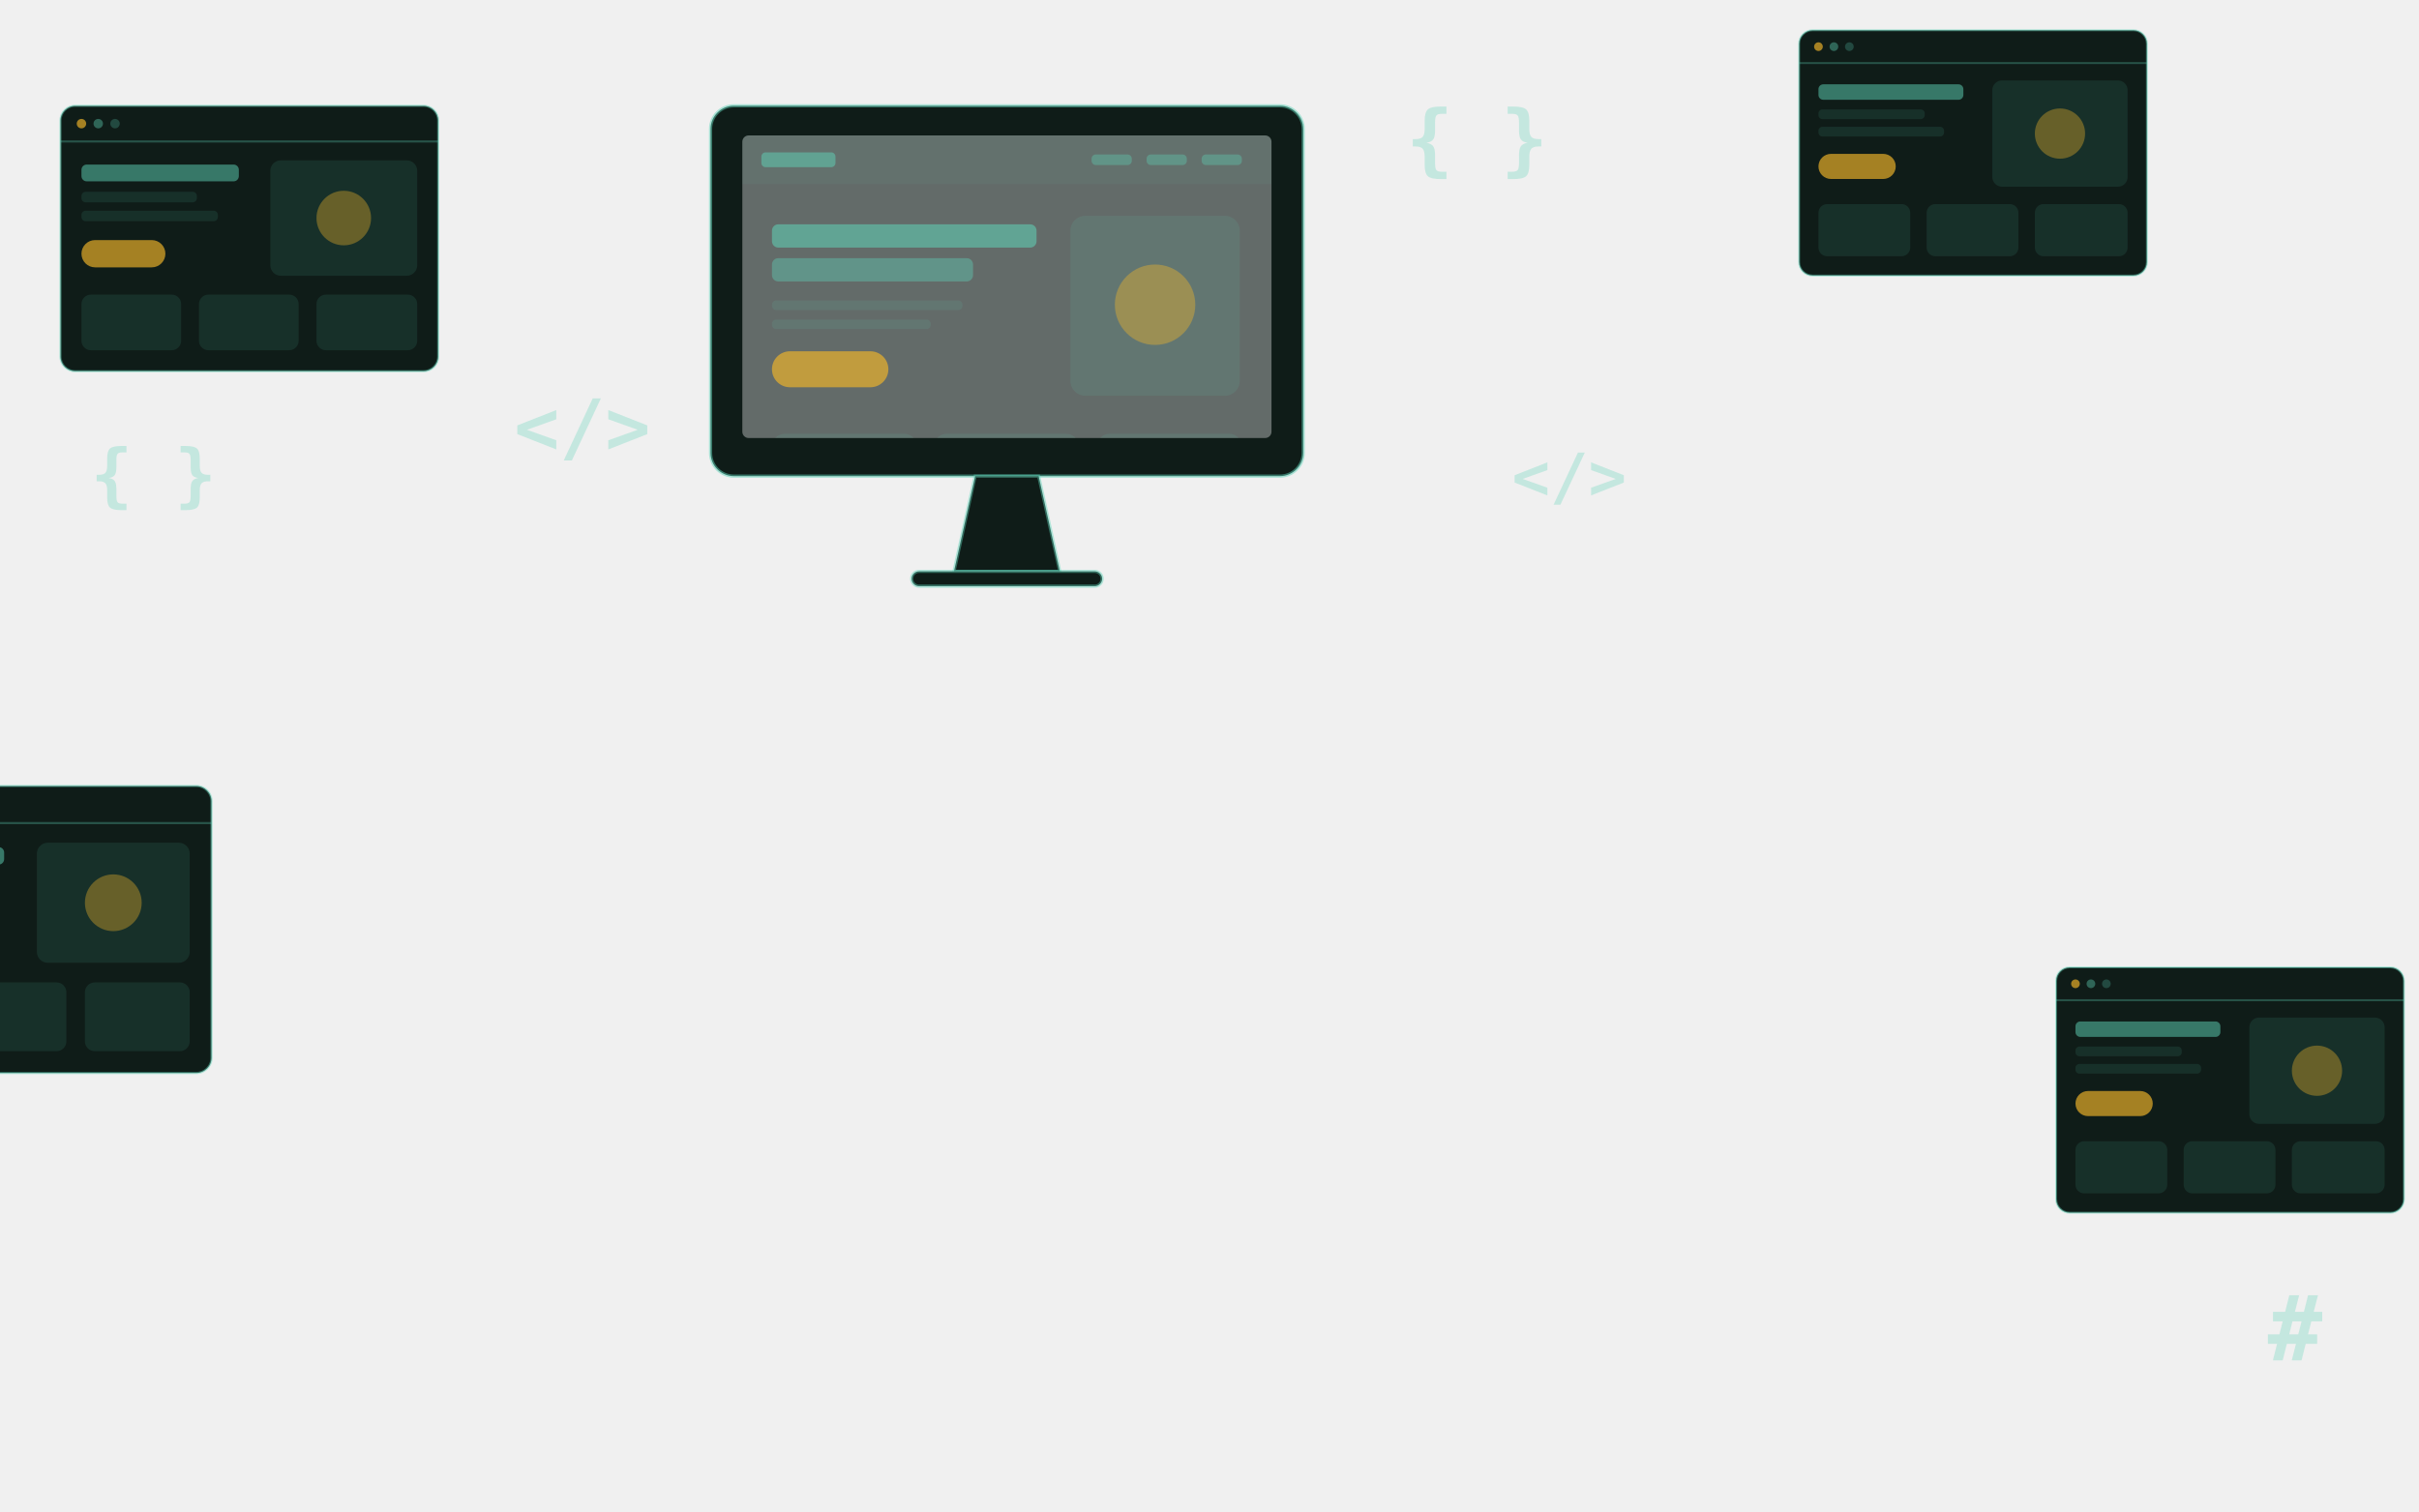
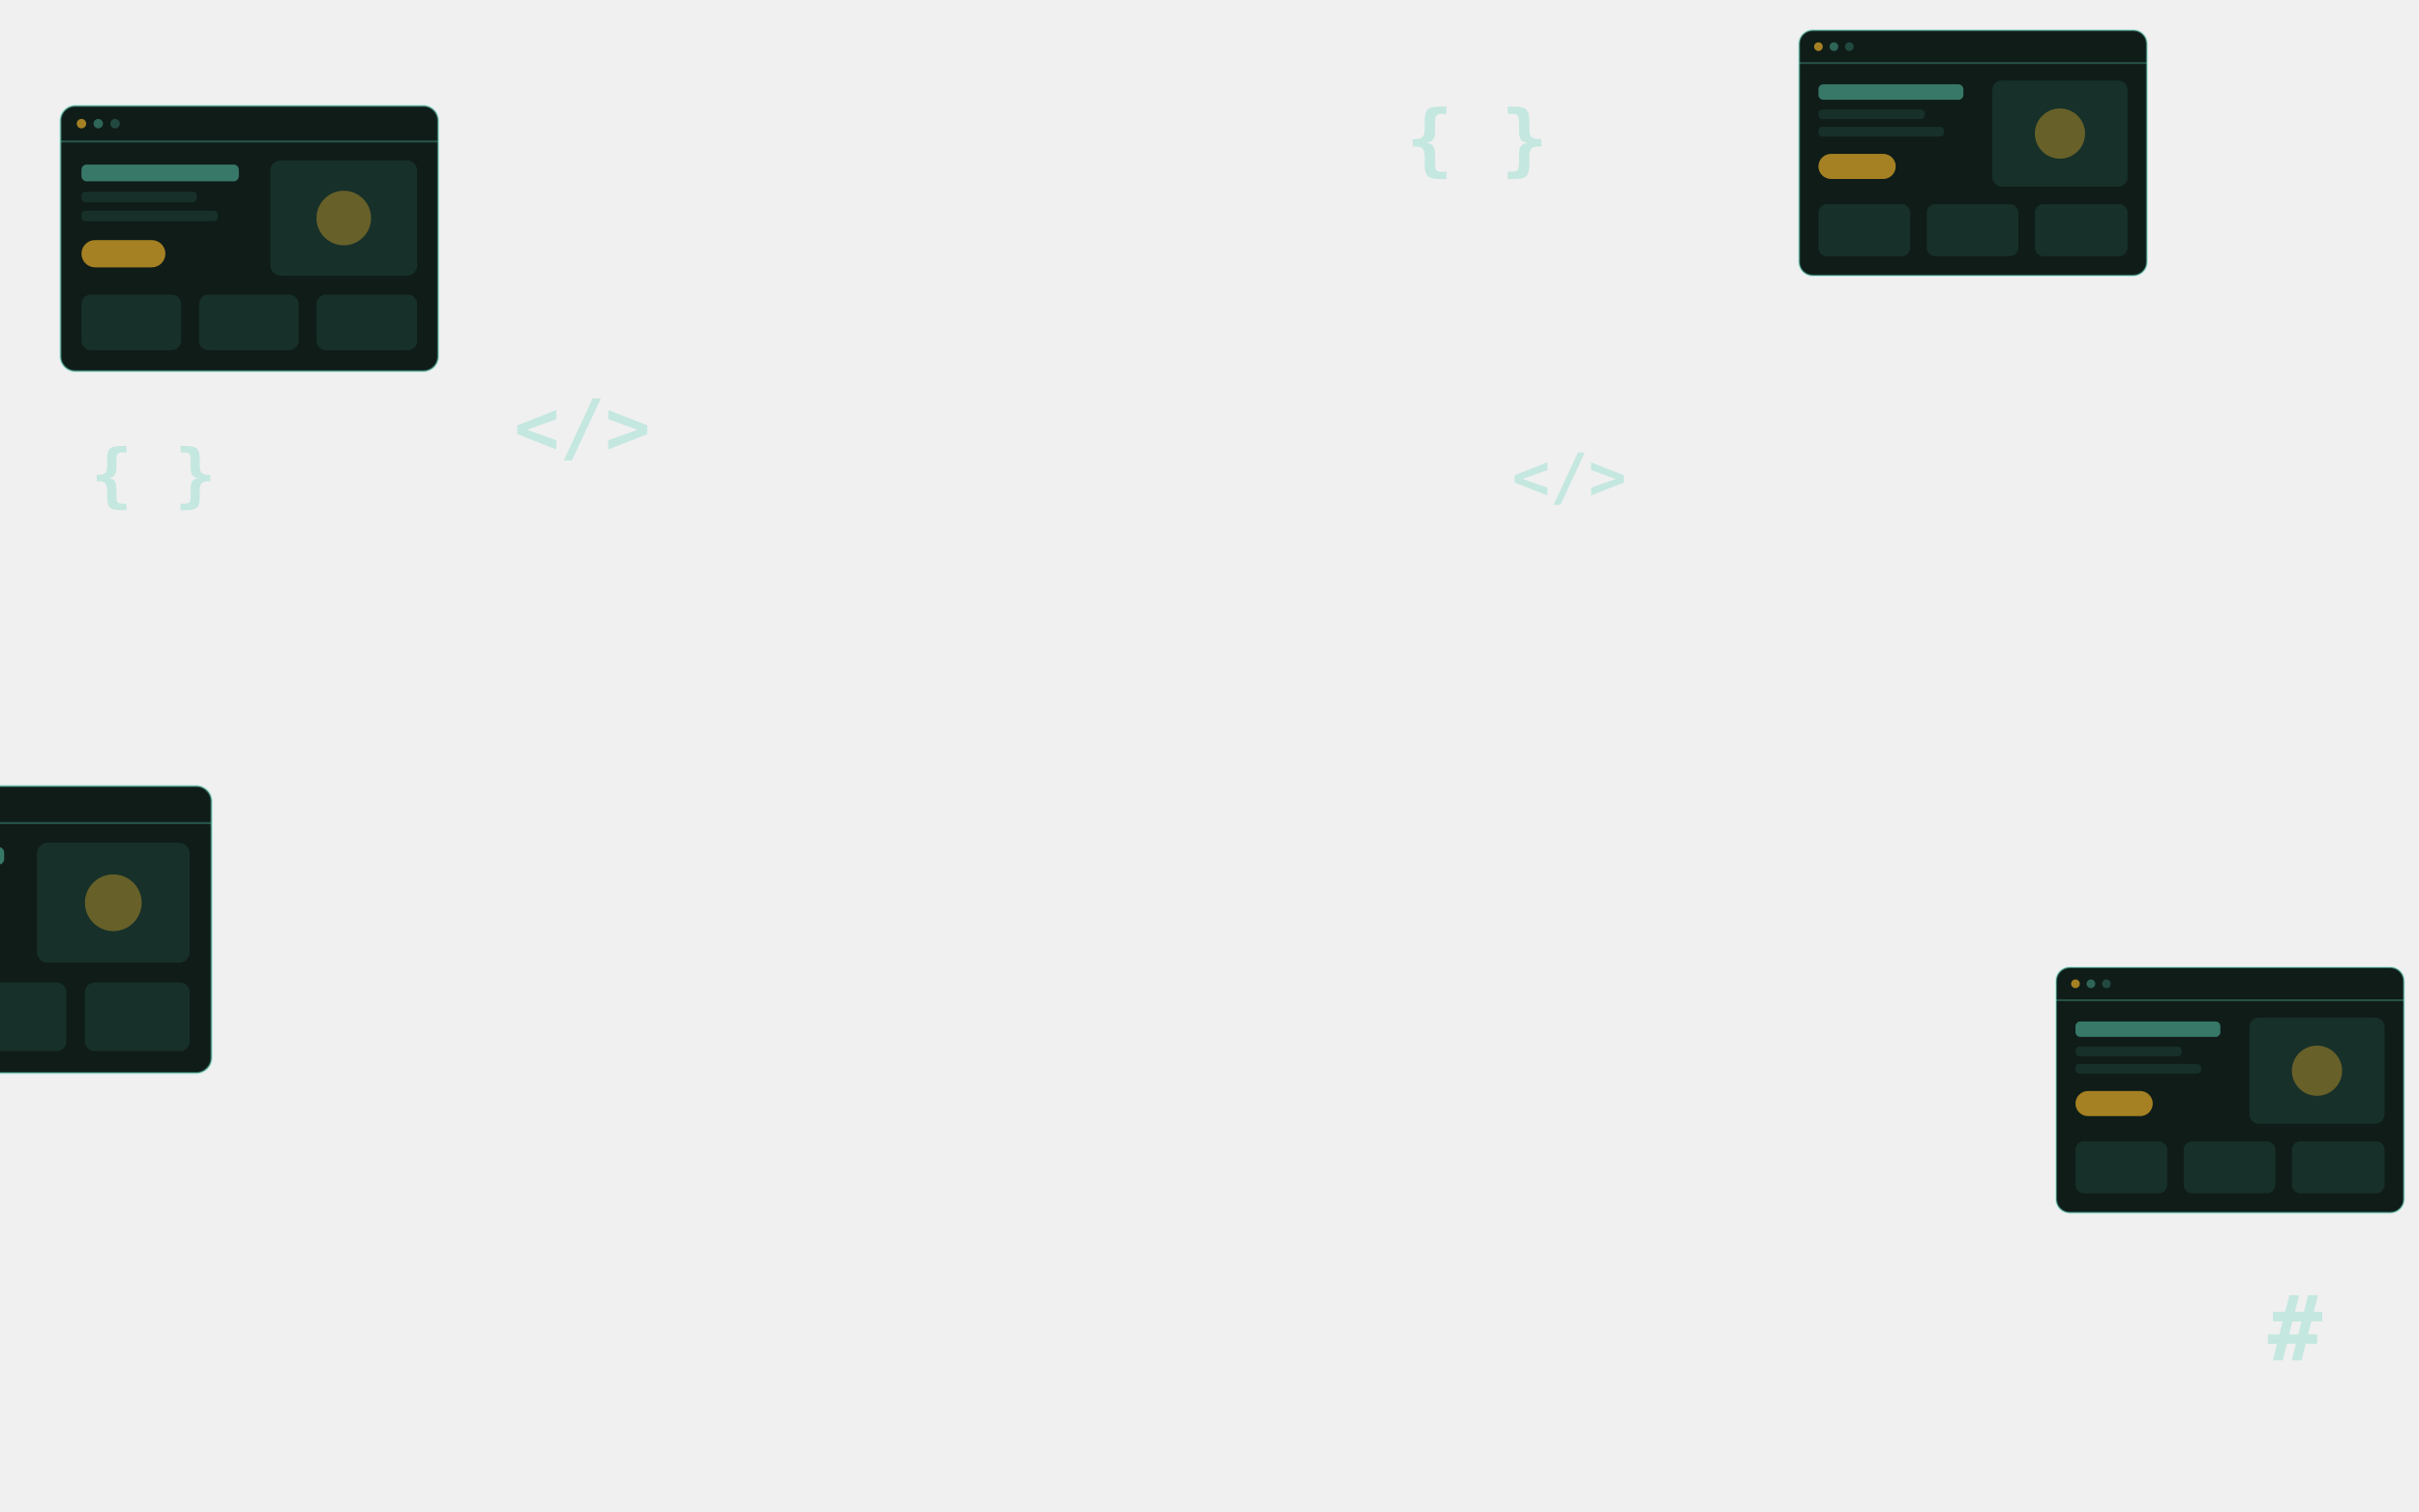
<svg xmlns="http://www.w3.org/2000/svg" viewBox="0 0 1600 1000" preserveAspectRatio="xMidYMid slice">
  <style>
.f1{animation:fa 17s ease-in-out infinite alternate}.f2{animation:fb 21s ease-in-out infinite alternate}.f3{animation:fa 25s ease-in-out infinite alternate-reverse}
@keyframes fa{from{transform:translate(0,14px) rotate(-1.2deg)}to{transform:translate(10px,-22px) rotate(1.2deg)}}
@keyframes fb{from{transform:translate(-8px,-16px) rotate(1deg)}to{transform:translate(8px,20px) rotate(-1deg)}}
.scroll{animation:sc 22s linear infinite}@keyframes sc{to{transform:translateY(-640px)}}
.stand{animation:fb 30s ease-in-out infinite alternate}
@media (prefers-reduced-motion:reduce){*{animation:none!important}}</style>
  <defs>
    <clipPath id="scr">
      <rect x="1010" y="408" width="500" height="286" rx="6" />
    </clipPath>
  </defs>
  <g transform="translate(40,70)">
    <g class="f1" style="animation-delay:0s">
      <g transform="scale(0.694)">
        <rect width="360" height="253" rx="14" fill="#0f1c18" stroke="#5fd3b8" stroke-opacity=".45" stroke-width="2" />
        <path d="M0 34H360" stroke="#5fd3b8" stroke-opacity=".3" stroke-width="2" />
        <circle cx="20" cy="17" r="4.5" fill="#f0b429aa" />
        <circle cx="36" cy="17" r="4.5" fill="#5fd3b8" fill-opacity=".4" />
        <circle cx="52" cy="17" r="4.5" fill="#5fd3b8" fill-opacity=".25" />
        <rect x="20" y="56" width="150" height="16" rx="5" fill="#5fd3b8" opacity=".5" />
        <rect x="20" y="82" width="110" height="10" rx="4" fill="#5fd3b81c" />
        <rect x="20" y="100" width="130" height="10" rx="4" fill="#5fd3b81c" />
        <rect x="20" y="128" width="80" height="26" rx="13" fill="#f0b429aa" />
        <rect x="200" y="52" width="140" height="110" rx="10" fill="#5fd3b81c" />
        <circle cx="270" cy="107" r="26" fill="#f0b429aa" opacity=".55" />
        <rect x="20" y="180" width="95" height="53" rx="9" fill="#5fd3b81c" />
        <rect x="132" y="180" width="95" height="53" rx="9" fill="#5fd3b81c" />
        <rect x="244" y="180" width="96" height="53" rx="9" fill="#5fd3b81c" />
      </g>
    </g>
  </g>
  <g transform="translate(-120,520)">
    <g class="f2" style="animation-delay:-6s">
      <g transform="scale(0.722)">
        <rect width="360" height="263" rx="14" fill="#0f1c18" stroke="#5fd3b8" stroke-opacity=".45" stroke-width="2" />
        <path d="M0 34H360" stroke="#5fd3b8" stroke-opacity=".3" stroke-width="2" />
        <circle cx="20" cy="17" r="4.5" fill="#f0b429aa" />
        <circle cx="36" cy="17" r="4.5" fill="#5fd3b8" fill-opacity=".4" />
        <circle cx="52" cy="17" r="4.5" fill="#5fd3b8" fill-opacity=".25" />
        <rect x="20" y="56" width="150" height="16" rx="5" fill="#5fd3b8" opacity=".5" />
        <rect x="20" y="82" width="110" height="10" rx="4" fill="#5fd3b81c" />
        <rect x="20" y="100" width="130" height="10" rx="4" fill="#5fd3b81c" />
        <rect x="20" y="128" width="80" height="26" rx="13" fill="#f0b429aa" />
        <rect x="200" y="52" width="140" height="110" rx="10" fill="#5fd3b81c" />
        <circle cx="270" cy="107" r="26" fill="#f0b429aa" opacity=".55" />
        <rect x="20" y="180" width="95" height="63" rx="9" fill="#5fd3b81c" />
        <rect x="132" y="180" width="95" height="63" rx="9" fill="#5fd3b81c" />
        <rect x="244" y="180" width="96" height="63" rx="9" fill="#5fd3b81c" />
      </g>
    </g>
  </g>
  <g transform="translate(1190,20)">
    <g class="f2" style="animation-delay:-3s">
      <g transform="scale(0.639)">
        <rect width="360" height="254" rx="14" fill="#0f1c18" stroke="#5fd3b8" stroke-opacity=".45" stroke-width="2" />
        <path d="M0 34H360" stroke="#5fd3b8" stroke-opacity=".3" stroke-width="2" />
        <circle cx="20" cy="17" r="4.5" fill="#f0b429aa" />
        <circle cx="36" cy="17" r="4.5" fill="#5fd3b8" fill-opacity=".4" />
        <circle cx="52" cy="17" r="4.5" fill="#5fd3b8" fill-opacity=".25" />
        <rect x="20" y="56" width="150" height="16" rx="5" fill="#5fd3b8" opacity=".5" />
        <rect x="20" y="82" width="110" height="10" rx="4" fill="#5fd3b81c" />
        <rect x="20" y="100" width="130" height="10" rx="4" fill="#5fd3b81c" />
        <rect x="20" y="128" width="80" height="26" rx="13" fill="#f0b429aa" />
        <rect x="200" y="52" width="140" height="110" rx="10" fill="#5fd3b81c" />
        <circle cx="270" cy="107" r="26" fill="#f0b429aa" opacity=".55" />
        <rect x="20" y="180" width="95" height="54" rx="9" fill="#5fd3b81c" />
        <rect x="132" y="180" width="95" height="54" rx="9" fill="#5fd3b81c" />
        <rect x="244" y="180" width="96" height="54" rx="9" fill="#5fd3b81c" />
      </g>
    </g>
  </g>
  <g transform="translate(1360,640)">
    <g class="f3" style="animation-delay:-9s">
      <g transform="scale(0.639)">
        <rect width="360" height="254" rx="14" fill="#0f1c18" stroke="#5fd3b8" stroke-opacity=".45" stroke-width="2" />
        <path d="M0 34H360" stroke="#5fd3b8" stroke-opacity=".3" stroke-width="2" />
        <circle cx="20" cy="17" r="4.5" fill="#f0b429aa" />
        <circle cx="36" cy="17" r="4.5" fill="#5fd3b8" fill-opacity=".4" />
        <circle cx="52" cy="17" r="4.5" fill="#5fd3b8" fill-opacity=".25" />
        <rect x="20" y="56" width="150" height="16" rx="5" fill="#5fd3b8" opacity=".5" />
        <rect x="20" y="82" width="110" height="10" rx="4" fill="#5fd3b81c" />
        <rect x="20" y="100" width="130" height="10" rx="4" fill="#5fd3b81c" />
        <rect x="20" y="128" width="80" height="26" rx="13" fill="#f0b429aa" />
        <rect x="200" y="52" width="140" height="110" rx="10" fill="#5fd3b81c" />
        <circle cx="270" cy="107" r="26" fill="#f0b429aa" opacity=".55" />
        <rect x="20" y="180" width="95" height="54" rx="9" fill="#5fd3b81c" />
        <rect x="132" y="180" width="95" height="54" rx="9" fill="#5fd3b81c" />
        <rect x="244" y="180" width="96" height="54" rx="9" fill="#5fd3b81c" />
      </g>
    </g>
  </g>
-   <g transform="translate(470,70) scale(.7) translate(-980,-380)">
-     <g class="stand">
-       <rect x="980" y="380" width="560" height="350" rx="22" fill="#0f1c18" stroke="#5fd3b8" stroke-opacity=".5" stroke-width="3" />
-       <rect x="1010" y="408" width="500" height="286" rx="6" fill="#fff" fill-opacity=".35" />
-       <g clip-path="url(#scr)">
-         <g transform="translate(1010,408)">
-           <g class="scroll">
-             <g transform="translate(0,0)">
-               <rect width="500" height="46" fill="#5fd3b81c" opacity=".5" />
-               <rect x="18" y="16" width="70" height="14" rx="4" fill="#5fd3b8" opacity=".5" />
-               <rect x="330" y="18" width="38" height="10" rx="4" fill="#5fd3b8" opacity=".35" />
-               <rect x="382" y="18" width="38" height="10" rx="4" fill="#5fd3b8" opacity=".35" />
-               <rect x="434" y="18" width="38" height="10" rx="4" fill="#5fd3b8" opacity=".35" />
-               <rect x="28" y="84" width="250" height="22" rx="6" fill="#5fd3b8" opacity=".55" />
-               <rect x="28" y="116" width="190" height="22" rx="6" fill="#5fd3b8" opacity=".4" />
-               <rect x="28" y="156" width="180" height="9" rx="4" fill="#5fd3b81c" />
-               <rect x="28" y="174" width="150" height="9" rx="4" fill="#5fd3b81c" />
-               <rect x="28" y="204" width="110" height="34" rx="17" fill="#f0b429aa" />
-               <rect x="310" y="76" width="160" height="170" rx="14" fill="#5fd3b81c" />
-               <circle cx="390" cy="160" r="38" fill="#f0b429aa" opacity=".6" />
-               <rect x="28" y="282" width="137" height="132" rx="12" fill="#5fd3b81c" />
-               <rect x="42" y="298" width="36" height="36" rx="10" fill="#5fd3b8" opacity=".45" />
-               <rect x="42" y="350" width="109" height="9" rx="4" fill="#5fd3b8" opacity=".35" />
-               <rect x="42" y="370" width="82" height="9" rx="4" fill="#5fd3b8" opacity=".25" />
-               <rect x="181" y="282" width="137" height="132" rx="12" fill="#5fd3b81c" />
-               <rect x="195" y="298" width="36" height="36" rx="10" fill="#5fd3b8" opacity=".45" />
-               <rect x="195" y="350" width="109" height="9" rx="4" fill="#5fd3b8" opacity=".35" />
-               <rect x="195" y="370" width="82" height="9" rx="4" fill="#5fd3b8" opacity=".25" />
-               <rect x="335" y="282" width="137" height="132" rx="12" fill="#5fd3b81c" />
-               <rect x="349" y="298" width="36" height="36" rx="10" fill="#5fd3b8" opacity=".45" />
-               <rect x="349" y="350" width="109" height="9" rx="4" fill="#5fd3b8" opacity=".35" />
-               <rect x="349" y="370" width="82" height="9" rx="4" fill="#5fd3b8" opacity=".25" />
-               <rect x="0" y="450" width="500" height="120" fill="#5fd3b8" opacity=".16" />
-               <rect x="28" y="478" width="200" height="16" rx="5" fill="#5fd3b8" opacity=".5" />
-               <rect x="28" y="508" width="275" height="9" rx="4" fill="#5fd3b81c" />
-               <rect x="330" y="486" width="130" height="34" rx="17" fill="#f0b429aa" opacity=".85" />
-               <rect x="0" y="592" width="500" height="48" fill="#5fd3b81c" opacity=".6" />
-               <rect x="28" y="612" width="120" height="8" rx="4" fill="#5fd3b8" opacity=".3" />
-             </g>
-             <g transform="translate(0,640)">
-               <rect width="500" height="46" fill="#5fd3b81c" opacity=".5" />
-               <rect x="18" y="16" width="70" height="14" rx="4" fill="#5fd3b8" opacity=".5" />
-               <rect x="330" y="18" width="38" height="10" rx="4" fill="#5fd3b8" opacity=".35" />
-               <rect x="382" y="18" width="38" height="10" rx="4" fill="#5fd3b8" opacity=".35" />
-               <rect x="434" y="18" width="38" height="10" rx="4" fill="#5fd3b8" opacity=".35" />
-               <rect x="28" y="84" width="250" height="22" rx="6" fill="#5fd3b8" opacity=".55" />
-               <rect x="28" y="116" width="190" height="22" rx="6" fill="#5fd3b8" opacity=".4" />
-               <rect x="28" y="156" width="180" height="9" rx="4" fill="#5fd3b81c" />
-               <rect x="28" y="174" width="150" height="9" rx="4" fill="#5fd3b81c" />
-               <rect x="28" y="204" width="110" height="34" rx="17" fill="#f0b429aa" />
-               <rect x="310" y="76" width="160" height="170" rx="14" fill="#5fd3b81c" />
-               <circle cx="390" cy="160" r="38" fill="#f0b429aa" opacity=".6" />
-               <rect x="28" y="282" width="137" height="132" rx="12" fill="#5fd3b81c" />
-               <rect x="42" y="298" width="36" height="36" rx="10" fill="#5fd3b8" opacity=".45" />
-               <rect x="42" y="350" width="109" height="9" rx="4" fill="#5fd3b8" opacity=".35" />
-               <rect x="42" y="370" width="82" height="9" rx="4" fill="#5fd3b8" opacity=".25" />
-               <rect x="181" y="282" width="137" height="132" rx="12" fill="#5fd3b81c" />
-               <rect x="195" y="298" width="36" height="36" rx="10" fill="#5fd3b8" opacity=".45" />
-               <rect x="195" y="350" width="109" height="9" rx="4" fill="#5fd3b8" opacity=".35" />
-               <rect x="195" y="370" width="82" height="9" rx="4" fill="#5fd3b8" opacity=".25" />
-               <rect x="335" y="282" width="137" height="132" rx="12" fill="#5fd3b81c" />
-               <rect x="349" y="298" width="36" height="36" rx="10" fill="#5fd3b8" opacity=".45" />
-               <rect x="349" y="350" width="109" height="9" rx="4" fill="#5fd3b8" opacity=".35" />
-               <rect x="349" y="370" width="82" height="9" rx="4" fill="#5fd3b8" opacity=".25" />
-               <rect x="0" y="450" width="500" height="120" fill="#5fd3b8" opacity=".16" />
-               <rect x="28" y="478" width="200" height="16" rx="5" fill="#5fd3b8" opacity=".5" />
-               <rect x="28" y="508" width="275" height="9" rx="4" fill="#5fd3b81c" />
-               <rect x="330" y="486" width="130" height="34" rx="17" fill="#f0b429aa" opacity=".85" />
-               <rect x="0" y="592" width="500" height="48" fill="#5fd3b81c" opacity=".6" />
-               <rect x="28" y="612" width="120" height="8" rx="4" fill="#5fd3b8" opacity=".3" />
-             </g>
-           </g>
-         </g>
-       </g>
-       <path d="M1230 730L1210 820H1310L1290 730Z" fill="#0f1c18" stroke="#5fd3b8" stroke-opacity=".45" stroke-width="3" />
-       <rect x="1170" y="820" width="180" height="14" rx="7" fill="#0f1c18" stroke="#5fd3b8" stroke-opacity=".45" stroke-width="3" />
-     </g>
-   </g>
  <g transform="translate(340,300)">
    <text class="f2" style="animation-delay:-2s" font-family="ui-monospace,Menlo,Consolas,monospace" font-weight="700" font-size="50" fill="#5fd3b8" fill-opacity=".3">&lt;/&gt;</text>
  </g>
  <g transform="translate(930,110)">
    <text class="f1" style="animation-delay:-5s" font-family="ui-monospace,Menlo,Consolas,monospace" font-weight="700" font-size="52" fill="#5fd3b8" fill-opacity=".3">{ }</text>
  </g>
  <g transform="translate(1000,330)">
    <text class="f3" style="animation-delay:-1s" font-family="ui-monospace,Menlo,Consolas,monospace" font-weight="700" font-size="42" fill="#5fd3b8" fill-opacity=".3">&lt;/&gt;</text>
  </g>
  <g transform="translate(1500,900)">
    <text class="f1" style="animation-delay:-8s" font-family="ui-monospace,Menlo,Consolas,monospace" font-weight="700" font-size="60" fill="#5fd3b8" fill-opacity=".3">#</text>
  </g>
  <g transform="translate(60,330)">
    <text class="f3" style="animation-delay:-4s" font-family="ui-monospace,Menlo,Consolas,monospace" font-weight="700" font-size="46" fill="#5fd3b8" fill-opacity=".3">{ }</text>
  </g>
</svg>
